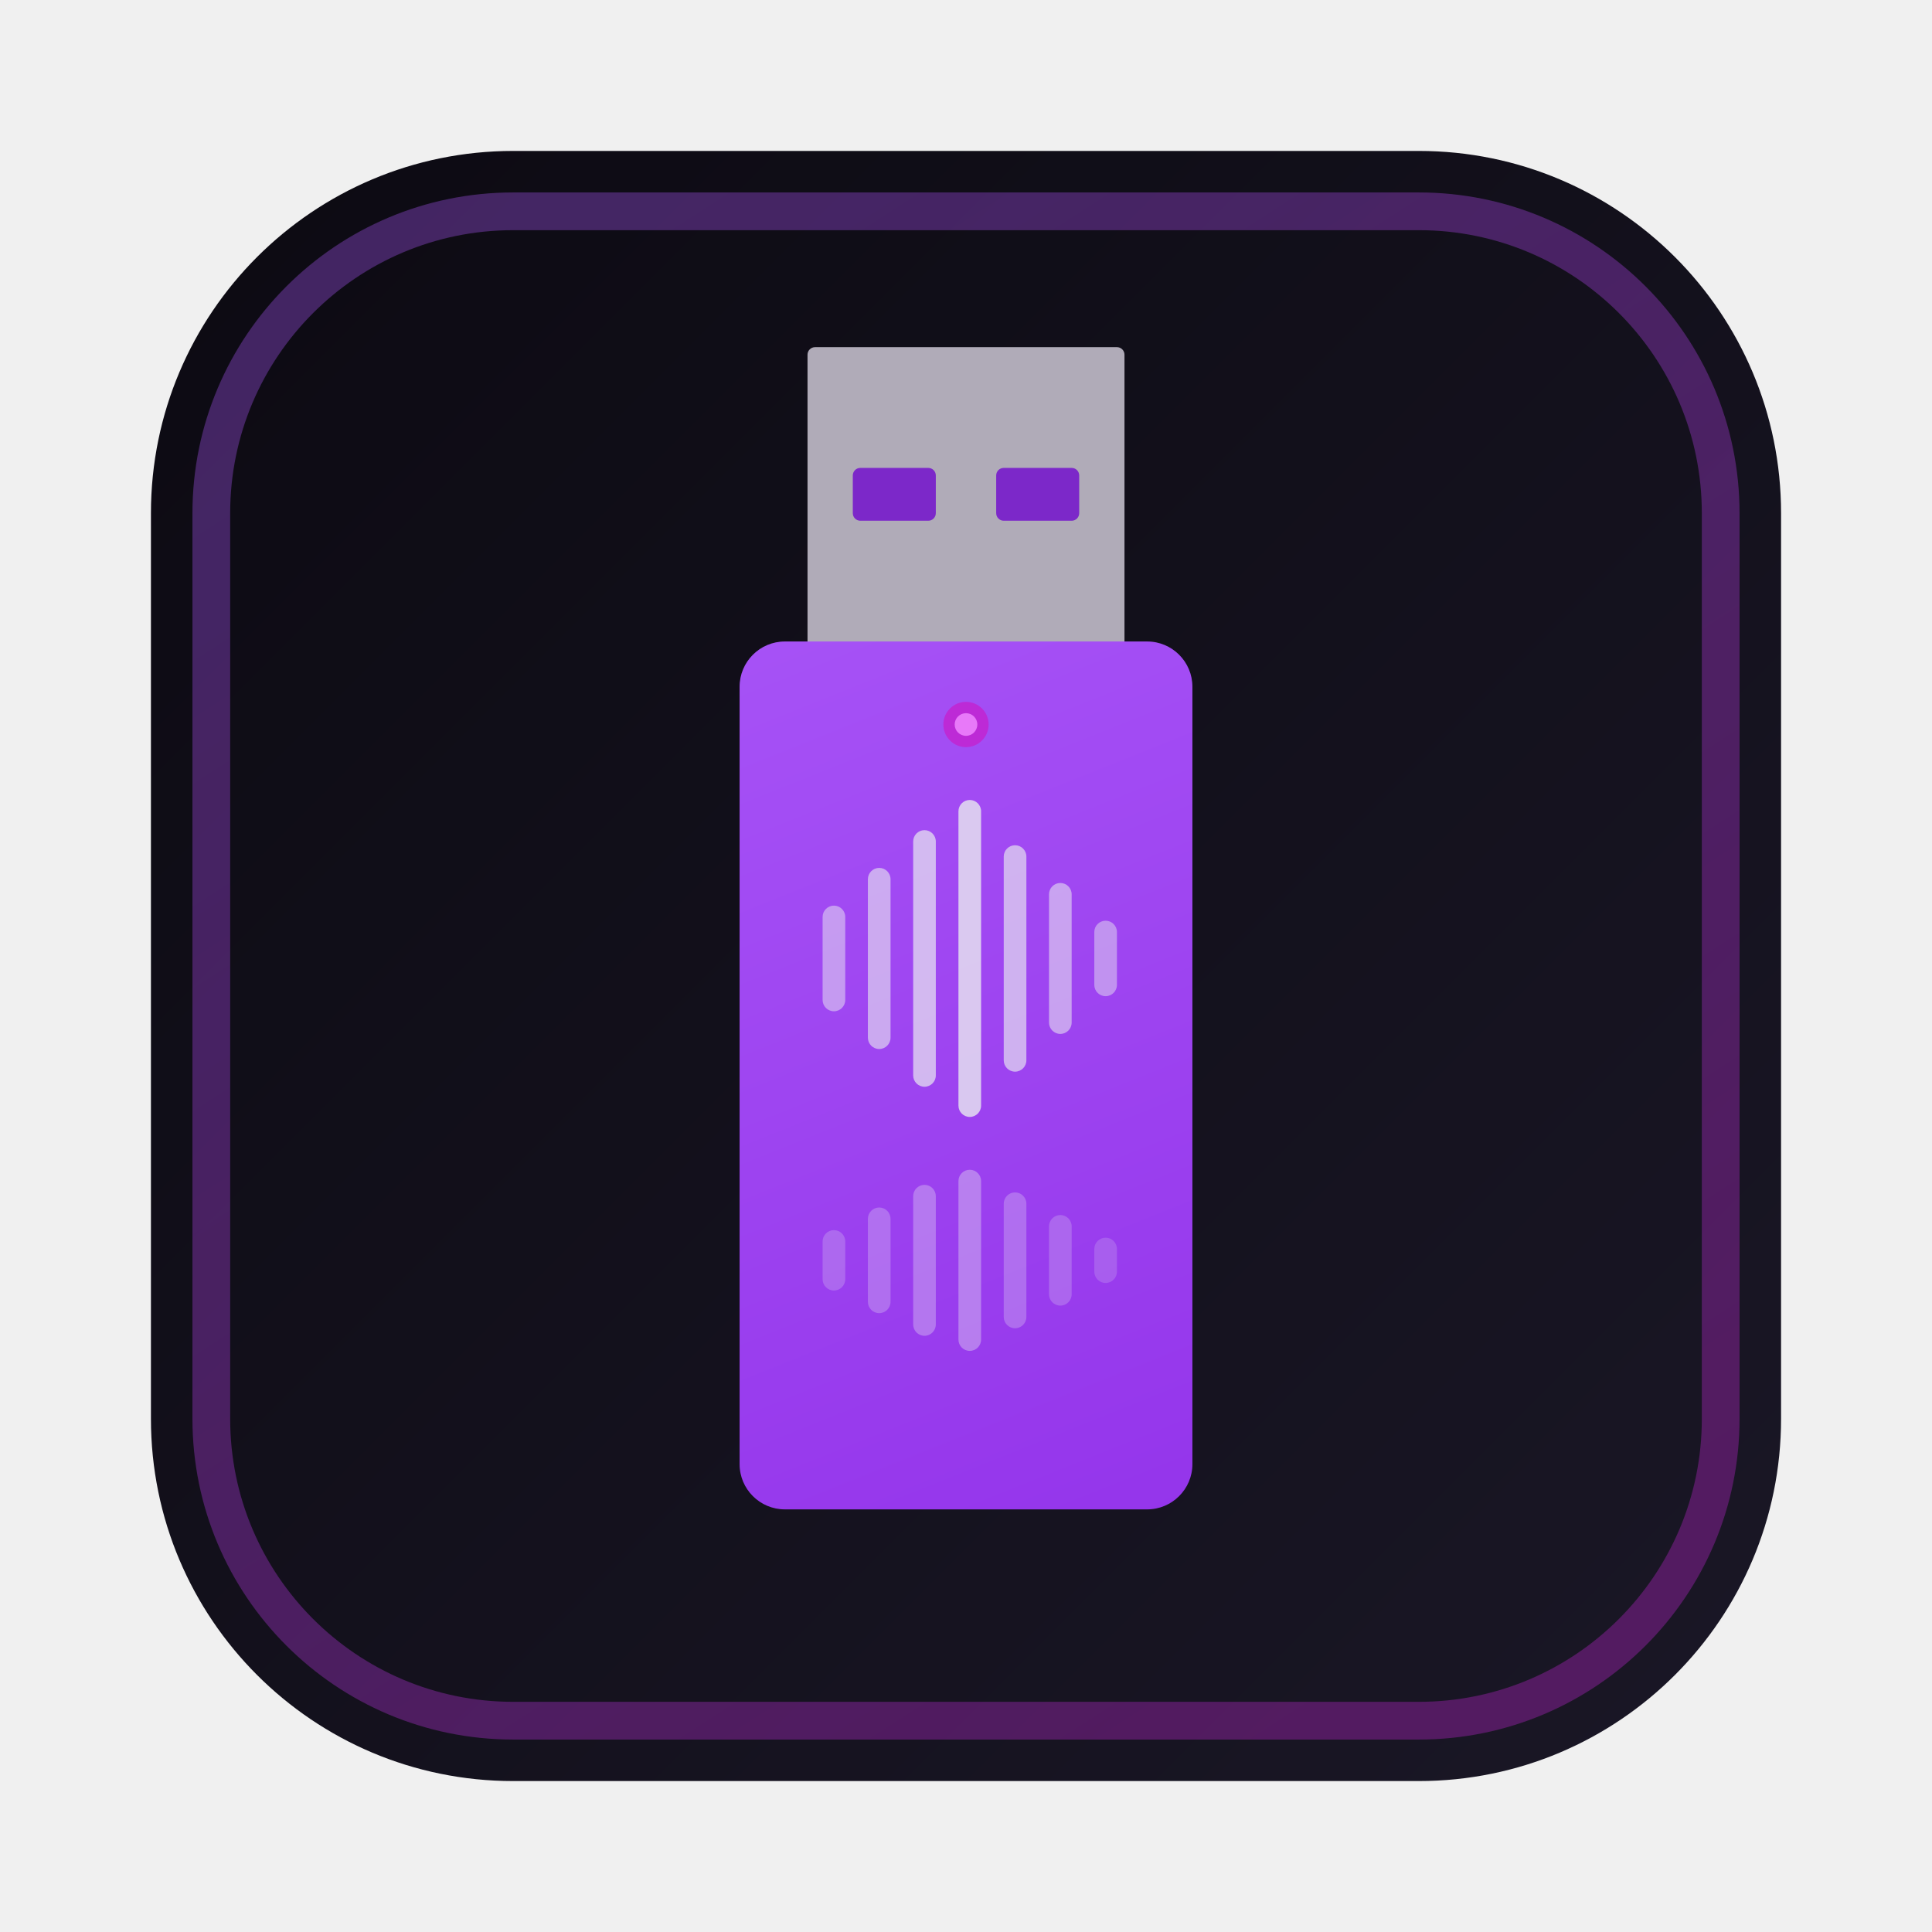
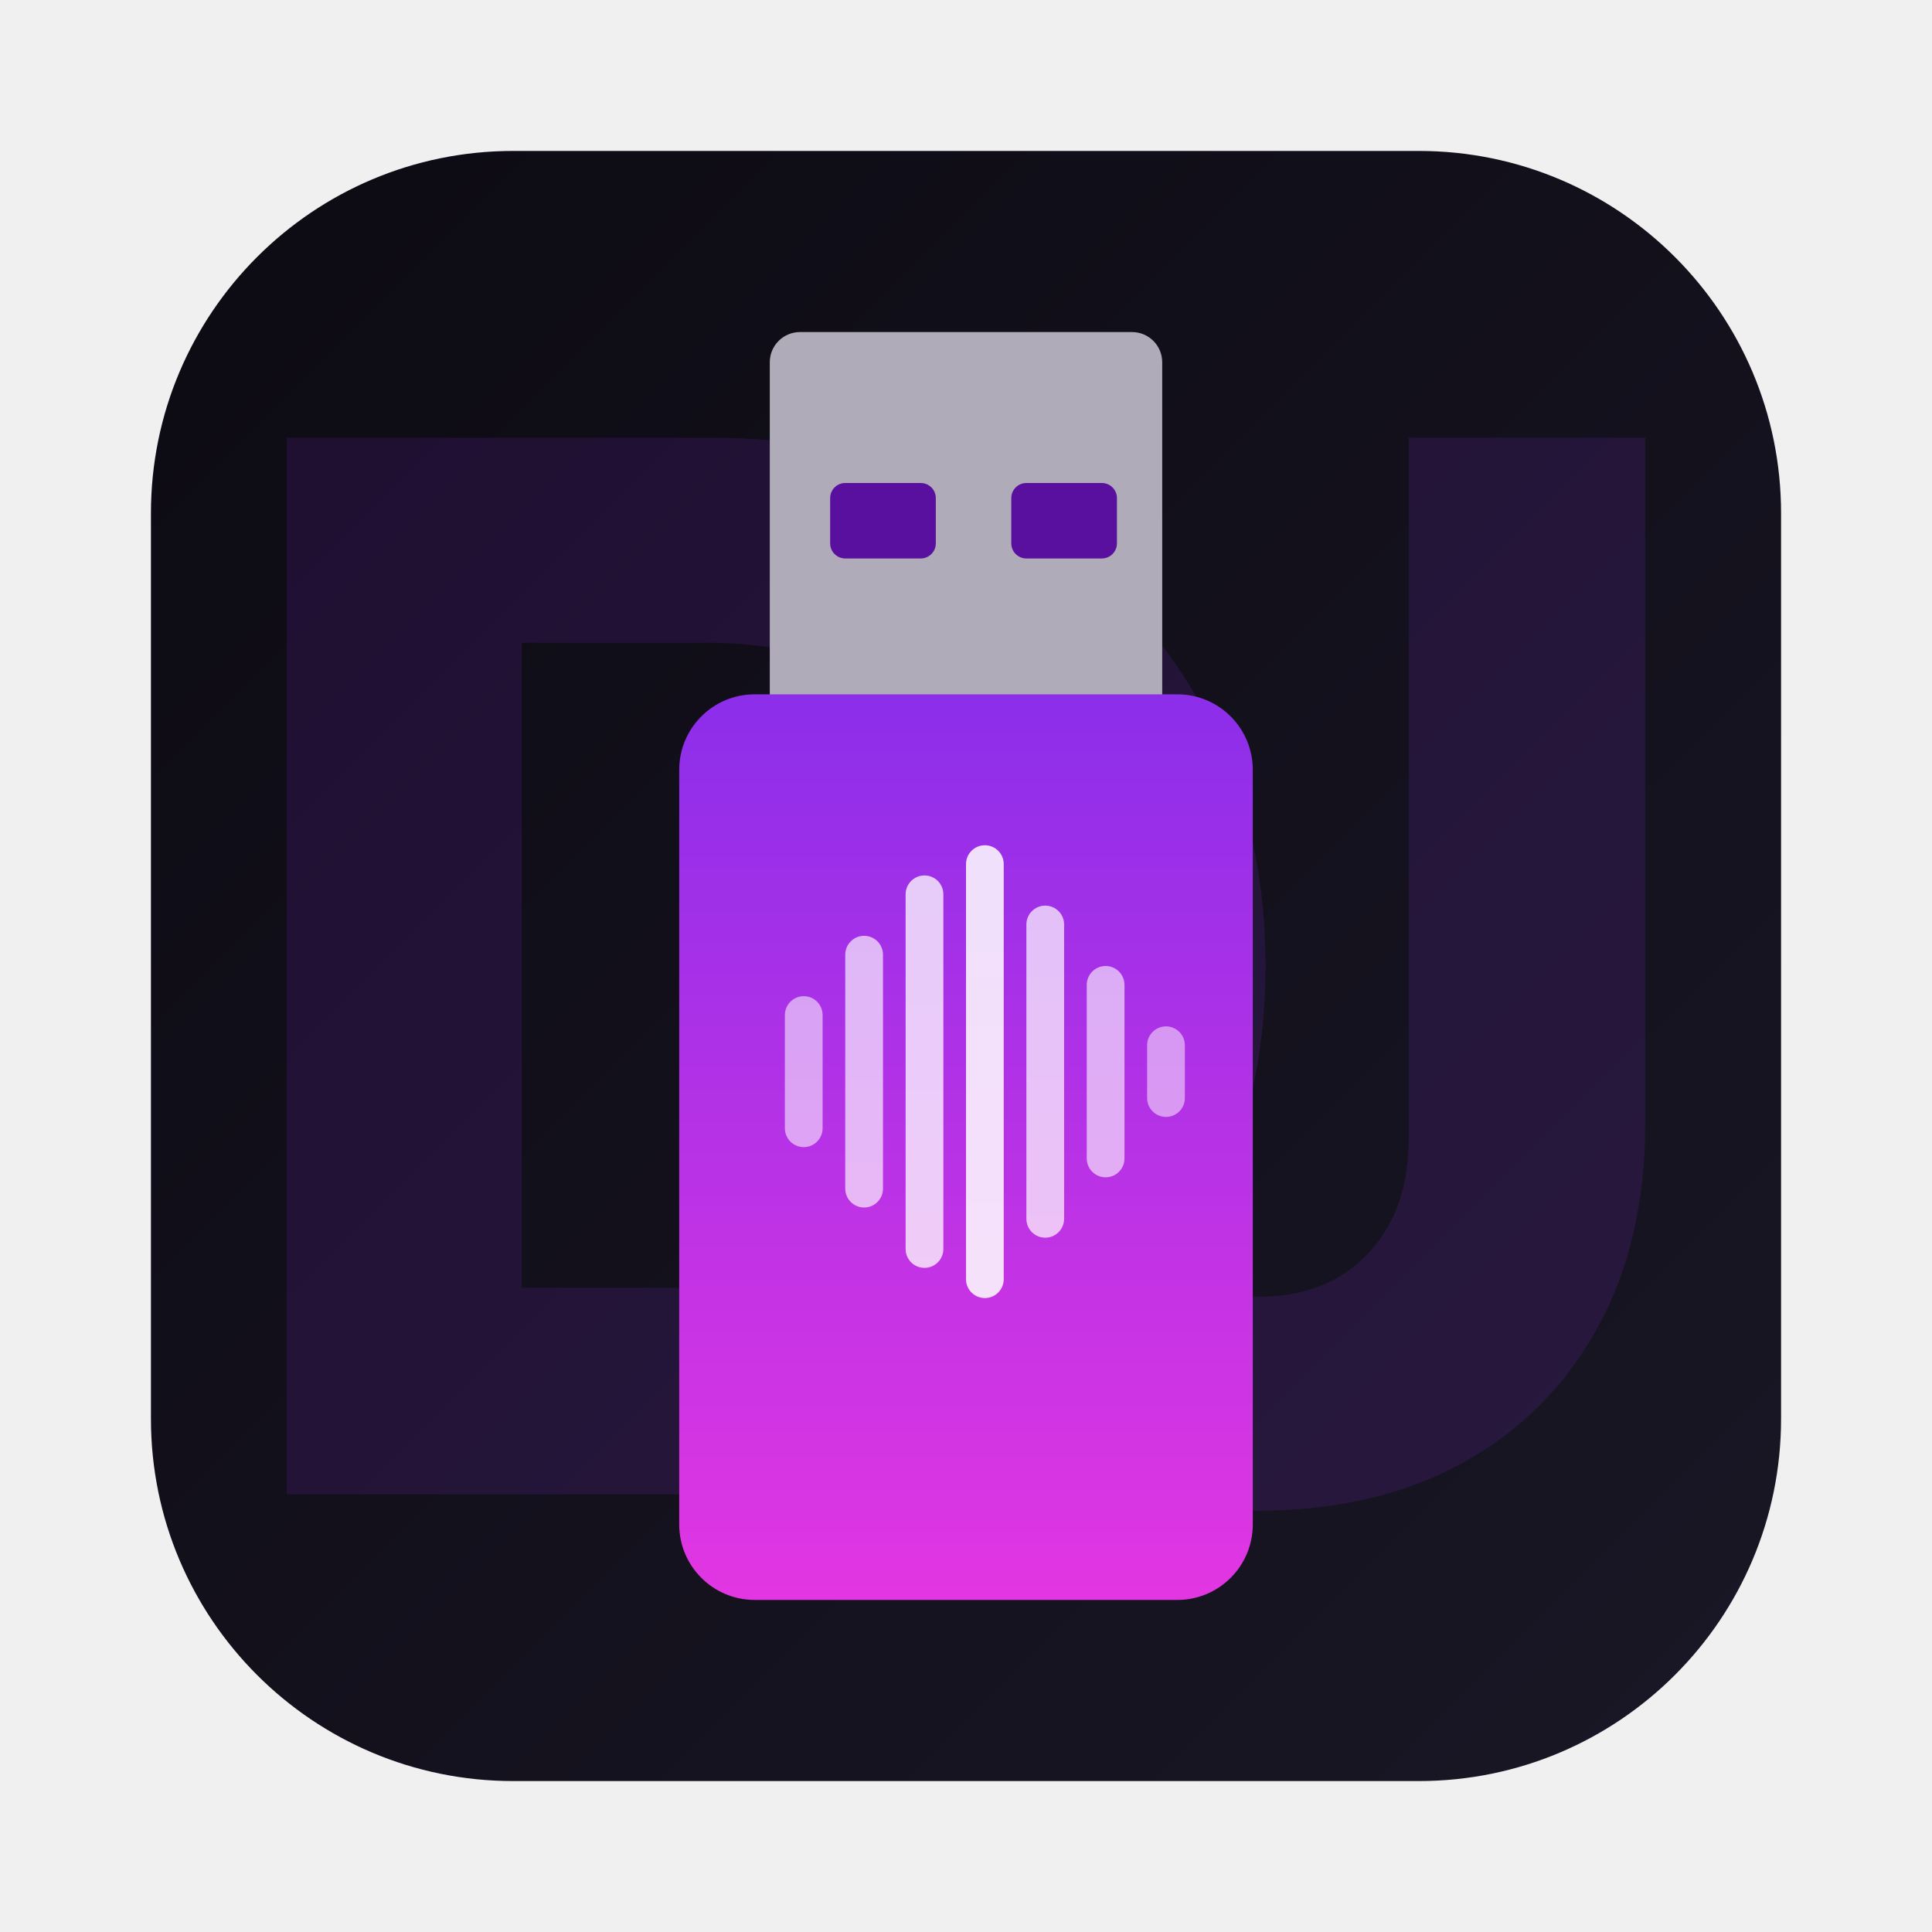
<svg xmlns="http://www.w3.org/2000/svg" width="512" height="512" viewBox="0 0 512 512" fill="none">
  <defs>
    <linearGradient id="bg" x1="40" y1="40" x2="472" y2="472" gradientUnits="userSpaceOnUse">
      <stop stop-color="#0c0a12" />
      <stop offset="1" stop-color="#1a1726" />
    </linearGradient>
-     <linearGradient id="accent" x1="140" y1="80" x2="372" y2="440" gradientUnits="userSpaceOnUse">
-       <stop stop-color="#a855f7" />
-       <stop offset="1" stop-color="#c026d3" />
-     </linearGradient>
-     <linearGradient id="body" x1="200" y1="140" x2="312" y2="420" gradientUnits="userSpaceOnUse">
-       <stop stop-color="#a855f7" />
-       <stop offset="1" stop-color="#9333ea" />
+     <linearGradient id="body" x1="0" y1="184" x2="0" y2="424" gradientUnits="userSpaceOnUse">
+       <stop stop-color="#8c2eea" />
+       <stop offset="1" stop-color="#e236e2" />
    </linearGradient>
  </defs>
  <rect x="40" y="40" width="432" height="432" rx="96" fill="url(#bg)" />
-   <rect x="56" y="56" width="400" height="400" rx="80" stroke="url(#accent)" stroke-width="10" opacity="0.35" />
-   <rect x="214" y="92" width="84" height="100" rx="2" fill="#b0abb8" />
-   <rect x="226" y="124" width="22" height="14" rx="2" fill="#7c28c9" />
-   <rect x="264" y="124" width="22" height="14" rx="2" fill="#7c28c9" />
-   <rect x="196" y="170" width="120" height="230" rx="12" fill="url(#body)" />
-   <circle cx="256" cy="192" r="6" fill="#c026d3" opacity="0.9" />
-   <circle cx="256" cy="192" r="3" fill="#e879f9" />
-   <rect x="218" y="240" width="6" height="28" rx="3" fill="#e4dff0" opacity="0.55" />
-   <rect x="230" y="230" width="6" height="48" rx="3" fill="#e4dff0" opacity="0.65" />
-   <rect x="242" y="220" width="6" height="68" rx="3" fill="#e4dff0" opacity="0.75" />
-   <rect x="254" y="212" width="6" height="84" rx="3" fill="#e4dff0" opacity="0.85" />
-   <rect x="266" y="224" width="6" height="60" rx="3" fill="#e4dff0" opacity="0.7" />
-   <rect x="278" y="234" width="6" height="40" rx="3" fill="#e4dff0" opacity="0.6" />
-   <rect x="290" y="244" width="6" height="20" rx="3" fill="#e4dff0" opacity="0.5" />
-   <rect x="218" y="326" width="6" height="16" rx="3" fill="#e4dff0" opacity="0.25" />
-   <rect x="230" y="320" width="6" height="28" rx="3" fill="#e4dff0" opacity="0.3" />
-   <rect x="242" y="314" width="6" height="40" rx="3" fill="#e4dff0" opacity="0.35" />
-   <rect x="254" y="310" width="6" height="48" rx="3" fill="#e4dff0" opacity="0.4" />
-   <rect x="266" y="316" width="6" height="36" rx="3" fill="#e4dff0" opacity="0.3" />
-   <rect x="278" y="322" width="6" height="24" rx="3" fill="#e4dff0" opacity="0.25" />
-   <rect x="290" y="328" width="6" height="12" rx="3" fill="#e4dff0" opacity="0.2" />
+   <g fill="#8c2eea" opacity="0.14">
+     <path d="M118.04 396.0V341.269H187.445Q212.827 341.269 231.864 331.156Q250.901 321.042 261.212 301.609Q271.524 282.176 271.524 255.603Q271.524 229.031 261.014 209.994Q250.504 190.958 231.666 180.646Q212.827 170.334 187.445 170.334H116.057V116.0H188.238Q219.966 116.0 246.737 126.113Q273.507 136.227 293.535 155.065Q313.564 173.904 324.47 199.484Q335.377 225.065 335.377 256.0Q335.377 286.538 324.47 312.317Q313.564 338.096 293.734 356.737Q273.904 375.377 247.133 385.688Q220.363 396.0 189.031 396.0ZM76.0 396.0V116.0H138.266V396.0Z" />
+     <path d="M332.884 400.363Q306.312 400.363 286.68 390.646Q267.048 380.929 253.167 363.479L294.81 323.422Q301.949 333.337 311.666 338.493Q321.382 343.649 333.677 343.649Q345.575 343.649 354.3 338.691Q363.025 333.734 368.181 324.414Q373.337 315.093 373.337 301.212V116.0H436.0V297.643Q436.0 328.975 423.309 351.977Q410.618 374.98 387.615 387.671Q364.612 400.363 332.884 400.363Z" />
+   </g>
+   <rect x="204" y="88" width="104" height="120" rx="8" fill="#b0abb8" />
+   <rect x="220" y="128" width="28" height="20" rx="4" fill="#59109e" />
+   <rect x="268" y="128" width="28" height="20" rx="4" fill="#59109e" />
+   <rect x="180" y="184" width="152" height="240" rx="20" fill="url(#body)" />
+   <rect x="208" y="264" width="10" height="40" rx="5" fill="#fff" opacity="0.55" />
+   <rect x="224" y="248" width="10" height="72" rx="5" fill="#fff" opacity="0.65" />
+   <rect x="240" y="232" width="10" height="104" rx="5" fill="#fff" opacity="0.75" />
+   <rect x="256" y="224" width="10" height="120" rx="5" fill="#fff" opacity="0.85" />
+   <rect x="272" y="240" width="10" height="88" rx="5" fill="#fff" opacity="0.7" />
+   <rect x="288" y="256" width="10" height="56" rx="5" fill="#fff" opacity="0.6" />
+   <rect x="304" y="272" width="10" height="24" rx="5" fill="#fff" opacity="0.5" />
</svg>
